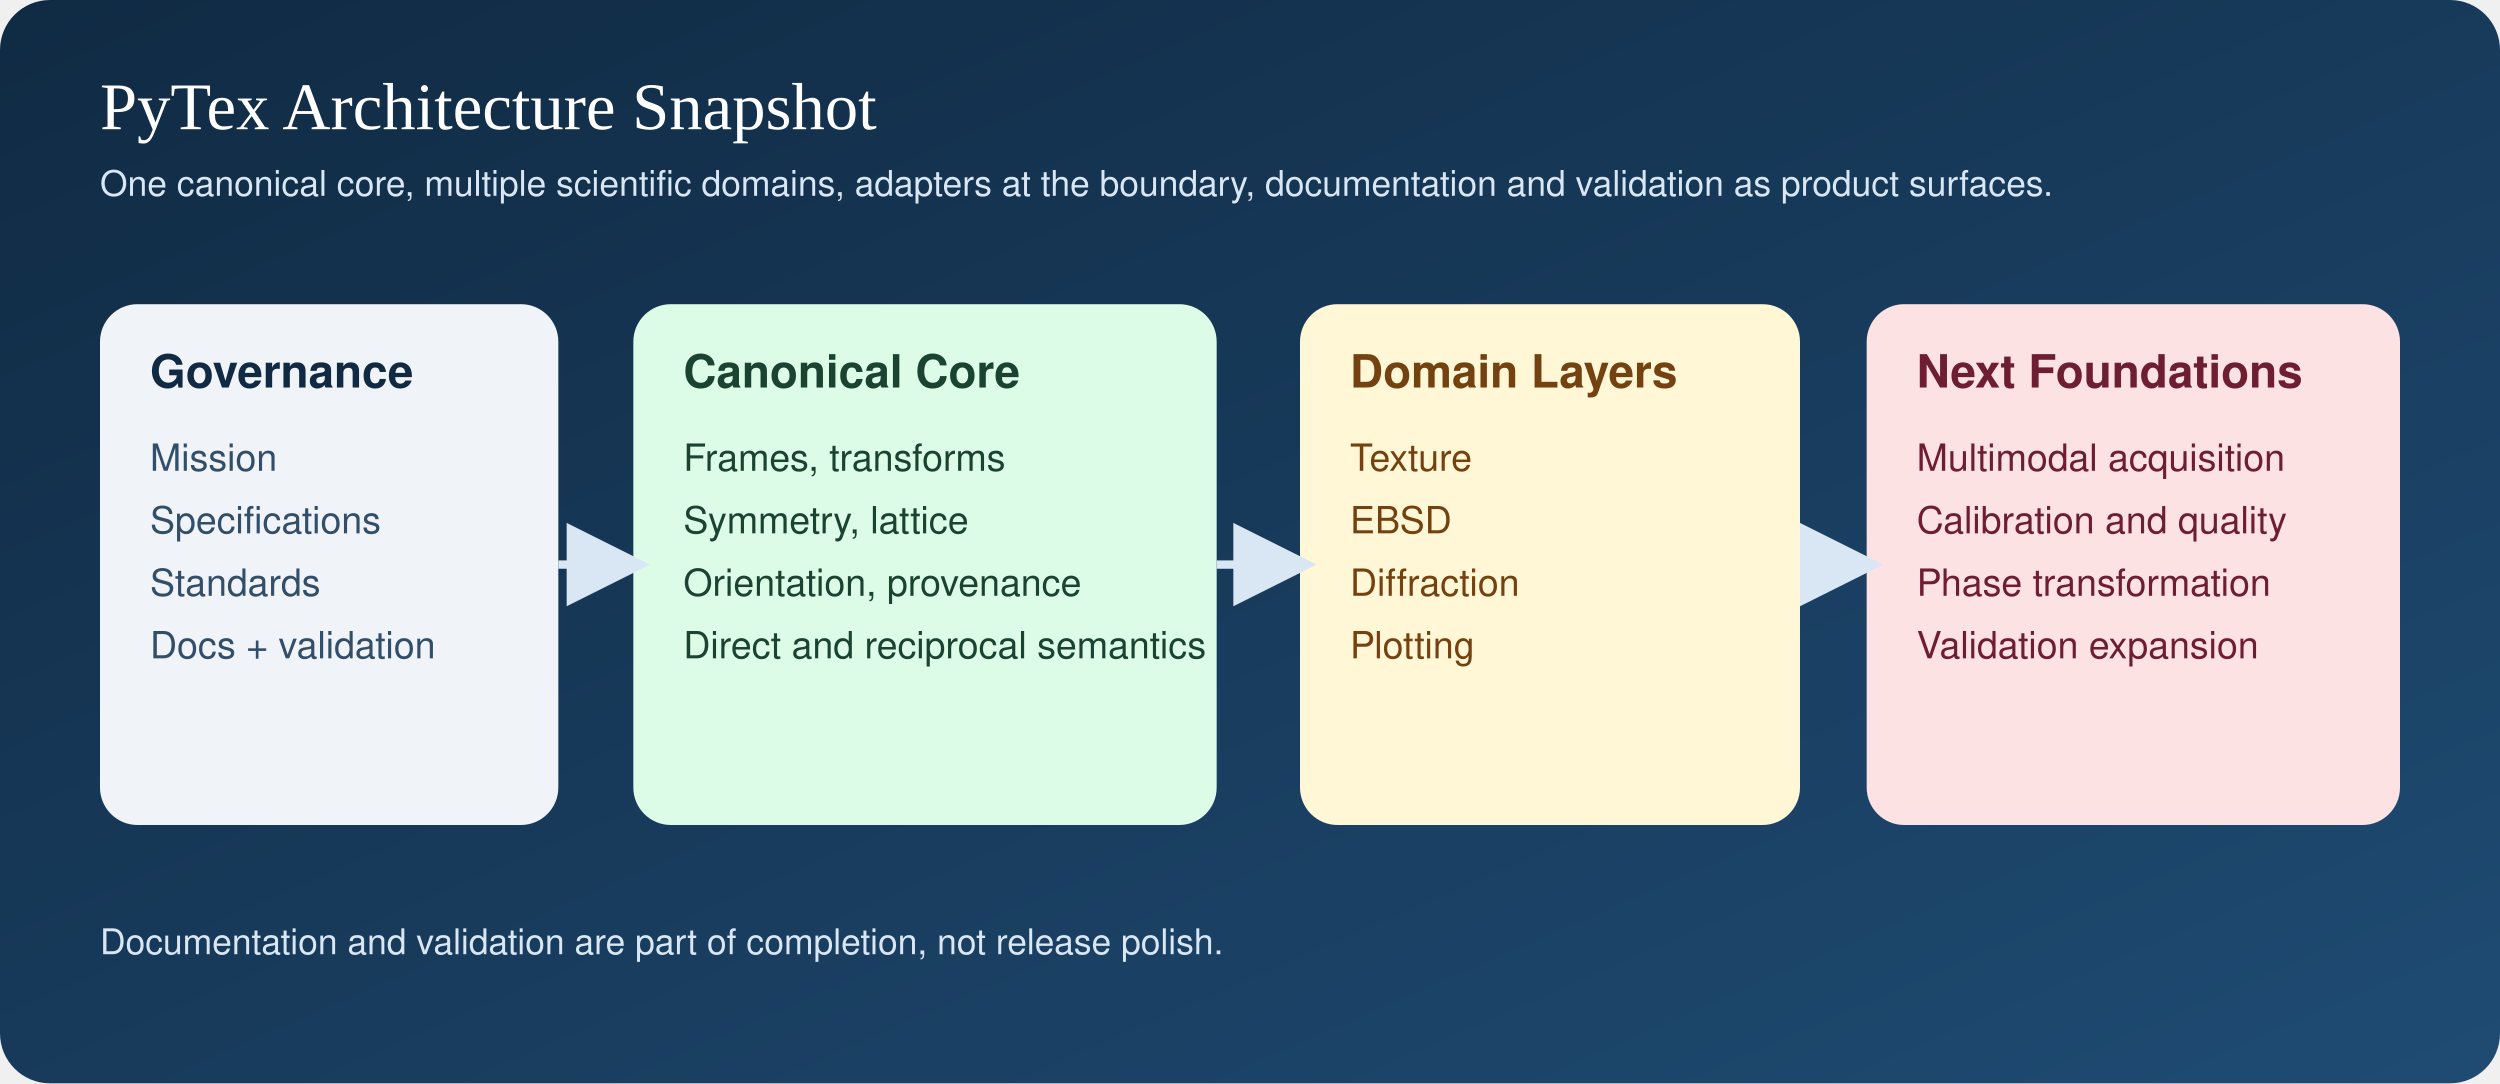
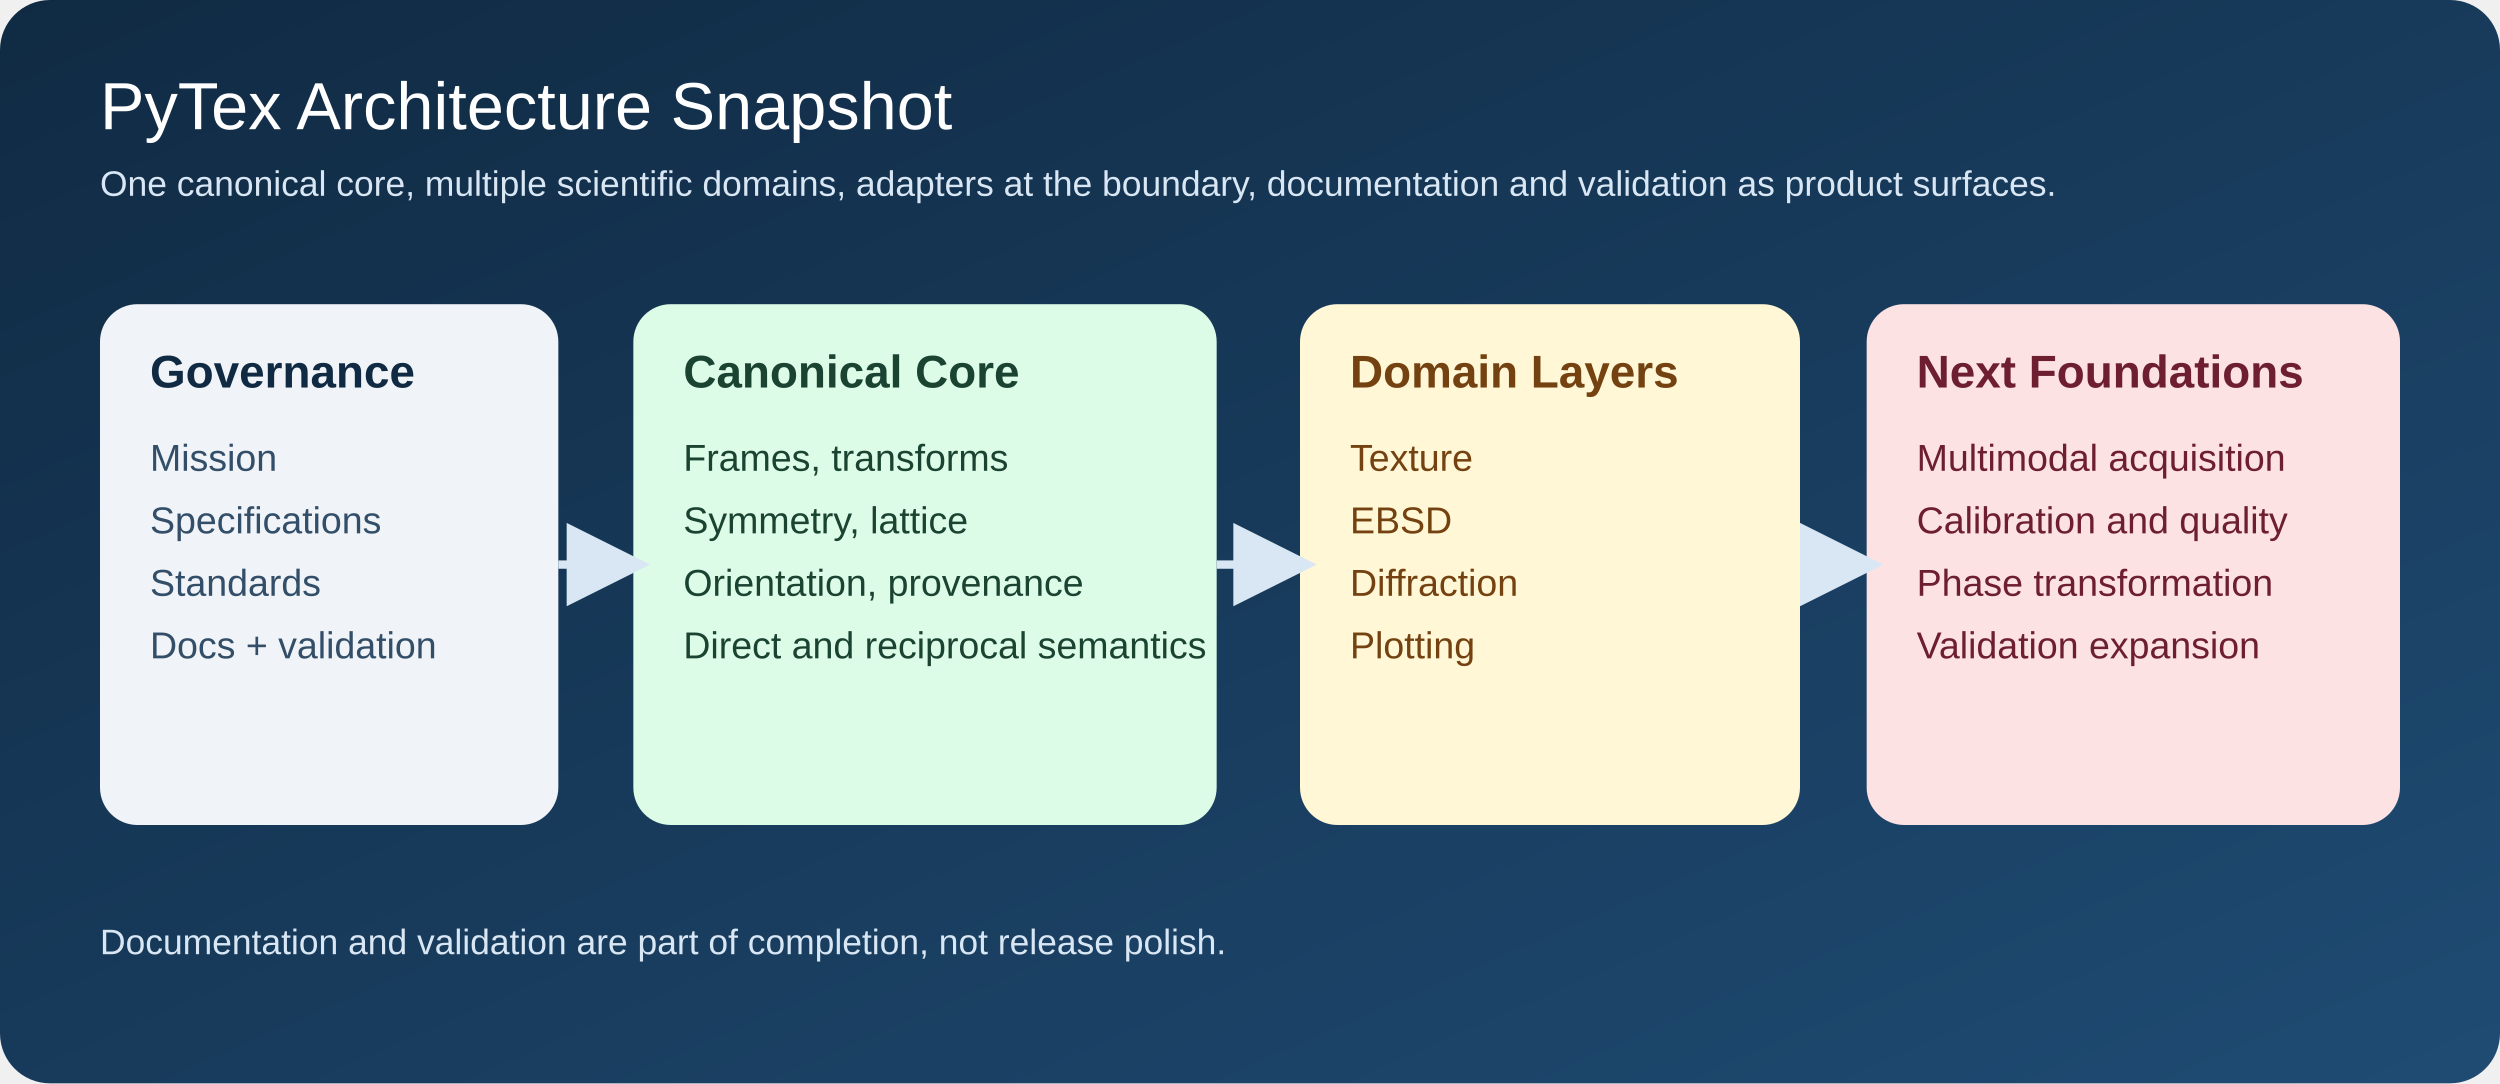
<svg xmlns="http://www.w3.org/2000/svg" width="1200" height="520" viewBox="0 0 1200 520" role="img" aria-labelledby="title desc">
  <defs>
    <linearGradient id="bg" x1="0" y1="0" x2="1" y2="1">
      <stop offset="0%" stop-color="#102a43" />
      <stop offset="100%" stop-color="#1f4b73" />
    </linearGradient>
    <marker id="arrow" markerWidth="10" markerHeight="10" refX="8" refY="5" orient="auto">
      <path d="M0,0 L10,5 L0,10 z" fill="#d9e7f5" />
    </marker>
  </defs>
  <rect width="1200" height="520" rx="24" ry="24" fill="url(#bg)" />
-   <text x="48" y="62" font-family="Georgia, 'Times New Roman', serif" font-size="32" fill="#ffffff">PyTex Architecture Snapshot</text>
-   <text x="48" y="94" font-family="Helvetica, Arial, sans-serif" font-size="17" fill="#d9e7f5">
+   <text x="48" y="62" font-family="Arial, Helvetica, sans-serif" font-size="32" fill="#ffffff">PyTex Architecture Snapshot</text>
+   <text x="48" y="94" font-family="Arial, Helvetica, sans-serif" font-size="17" fill="#d9e7f5">
    One canonical core, multiple scientific domains, adapters at the boundary, documentation and validation as product surfaces.
  </text>
  <rect x="48" y="146" width="220" height="250" rx="18" ry="18" fill="#f0f4f8" />
-   <text x="72" y="186" font-family="Helvetica, Arial, sans-serif" font-size="22" font-weight="700" fill="#102a43">Governance</text>
-   <text x="72" y="226" font-family="Helvetica, Arial, sans-serif" font-size="18" fill="#334e68">Mission</text>
-   <text x="72" y="256" font-family="Helvetica, Arial, sans-serif" font-size="18" fill="#334e68">Specifications</text>
-   <text x="72" y="286" font-family="Helvetica, Arial, sans-serif" font-size="18" fill="#334e68">Standards</text>
-   <text x="72" y="316" font-family="Helvetica, Arial, sans-serif" font-size="18" fill="#334e68">Docs + validation</text>
+   <text x="72" y="186" font-family="Arial, Helvetica, sans-serif" font-size="22" font-weight="700" fill="#102a43">Governance</text>
+   <text x="72" y="226" font-family="Arial, Helvetica, sans-serif" font-size="18" fill="#334e68">Mission</text>
+   <text x="72" y="256" font-family="Arial, Helvetica, sans-serif" font-size="18" fill="#334e68">Specifications</text>
+   <text x="72" y="286" font-family="Arial, Helvetica, sans-serif" font-size="18" fill="#334e68">Standards</text>
+   <text x="72" y="316" font-family="Arial, Helvetica, sans-serif" font-size="18" fill="#334e68">Docs + validation</text>
  <rect x="304" y="146" width="280" height="250" rx="18" ry="18" fill="#dcfce7" />
-   <text x="328" y="186" font-family="Helvetica, Arial, sans-serif" font-size="22" font-weight="700" fill="#1b4332">Canonical Core</text>
-   <text x="328" y="226" font-family="Helvetica, Arial, sans-serif" font-size="18" fill="#1b4332">Frames, transforms</text>
-   <text x="328" y="256" font-family="Helvetica, Arial, sans-serif" font-size="18" fill="#1b4332">Symmetry, lattice</text>
-   <text x="328" y="286" font-family="Helvetica, Arial, sans-serif" font-size="18" fill="#1b4332">Orientation, provenance</text>
-   <text x="328" y="316" font-family="Helvetica, Arial, sans-serif" font-size="18" fill="#1b4332">Direct and reciprocal semantics</text>
+   <text x="328" y="186" font-family="Arial, Helvetica, sans-serif" font-size="22" font-weight="700" fill="#1b4332">Canonical Core</text>
+   <text x="328" y="226" font-family="Arial, Helvetica, sans-serif" font-size="18" fill="#1b4332">Frames, transforms</text>
+   <text x="328" y="256" font-family="Arial, Helvetica, sans-serif" font-size="18" fill="#1b4332">Symmetry, lattice</text>
+   <text x="328" y="286" font-family="Arial, Helvetica, sans-serif" font-size="18" fill="#1b4332">Orientation, provenance</text>
+   <text x="328" y="316" font-family="Arial, Helvetica, sans-serif" font-size="18" fill="#1b4332">Direct and reciprocal semantics</text>
  <rect x="624" y="146" width="240" height="250" rx="18" ry="18" fill="#fff7d6" />
-   <text x="648" y="186" font-family="Helvetica, Arial, sans-serif" font-size="22" font-weight="700" fill="#744210">Domain Layers</text>
-   <text x="648" y="226" font-family="Helvetica, Arial, sans-serif" font-size="18" fill="#744210">Texture</text>
-   <text x="648" y="256" font-family="Helvetica, Arial, sans-serif" font-size="18" fill="#744210">EBSD</text>
-   <text x="648" y="286" font-family="Helvetica, Arial, sans-serif" font-size="18" fill="#744210">Diffraction</text>
-   <text x="648" y="316" font-family="Helvetica, Arial, sans-serif" font-size="18" fill="#744210">Plotting</text>
+   <text x="648" y="186" font-family="Arial, Helvetica, sans-serif" font-size="22" font-weight="700" fill="#744210">Domain Layers</text>
+   <text x="648" y="226" font-family="Arial, Helvetica, sans-serif" font-size="18" fill="#744210">Texture</text>
+   <text x="648" y="256" font-family="Arial, Helvetica, sans-serif" font-size="18" fill="#744210">EBSD</text>
+   <text x="648" y="286" font-family="Arial, Helvetica, sans-serif" font-size="18" fill="#744210">Diffraction</text>
+   <text x="648" y="316" font-family="Arial, Helvetica, sans-serif" font-size="18" fill="#744210">Plotting</text>
  <rect x="896" y="146" width="256" height="250" rx="18" ry="18" fill="#fde2e4" />
-   <text x="920" y="186" font-family="Helvetica, Arial, sans-serif" font-size="22" font-weight="700" fill="#6d1f2f">Next Foundations</text>
-   <text x="920" y="226" font-family="Helvetica, Arial, sans-serif" font-size="18" fill="#6d1f2f">Multimodal acquisition</text>
-   <text x="920" y="256" font-family="Helvetica, Arial, sans-serif" font-size="18" fill="#6d1f2f">Calibration and quality</text>
-   <text x="920" y="286" font-family="Helvetica, Arial, sans-serif" font-size="18" fill="#6d1f2f">Phase transformation</text>
-   <text x="920" y="316" font-family="Helvetica, Arial, sans-serif" font-size="18" fill="#6d1f2f">Validation expansion</text>
+   <text x="920" y="186" font-family="Arial, Helvetica, sans-serif" font-size="22" font-weight="700" fill="#6d1f2f">Next Foundations</text>
+   <text x="920" y="226" font-family="Arial, Helvetica, sans-serif" font-size="18" fill="#6d1f2f">Multimodal acquisition</text>
+   <text x="920" y="256" font-family="Arial, Helvetica, sans-serif" font-size="18" fill="#6d1f2f">Calibration and quality</text>
+   <text x="920" y="286" font-family="Arial, Helvetica, sans-serif" font-size="18" fill="#6d1f2f">Phase transformation</text>
+   <text x="920" y="316" font-family="Arial, Helvetica, sans-serif" font-size="18" fill="#6d1f2f">Validation expansion</text>
  <line x1="268" y1="271" x2="304" y2="271" stroke="#d9e7f5" stroke-width="4" marker-end="url(#arrow)" />
  <line x1="584" y1="271" x2="624" y2="271" stroke="#d9e7f5" stroke-width="4" marker-end="url(#arrow)" />
  <line x1="864" y1="271" x2="896" y2="271" stroke="#d9e7f5" stroke-width="4" marker-end="url(#arrow)" />
-   <text x="48" y="458" font-family="Helvetica, Arial, sans-serif" font-size="17" fill="#d9e7f5">
+   <text x="48" y="458" font-family="Arial, Helvetica, sans-serif" font-size="17" fill="#d9e7f5">
    Documentation and validation are part of completion, not release polish.
  </text>
</svg>
